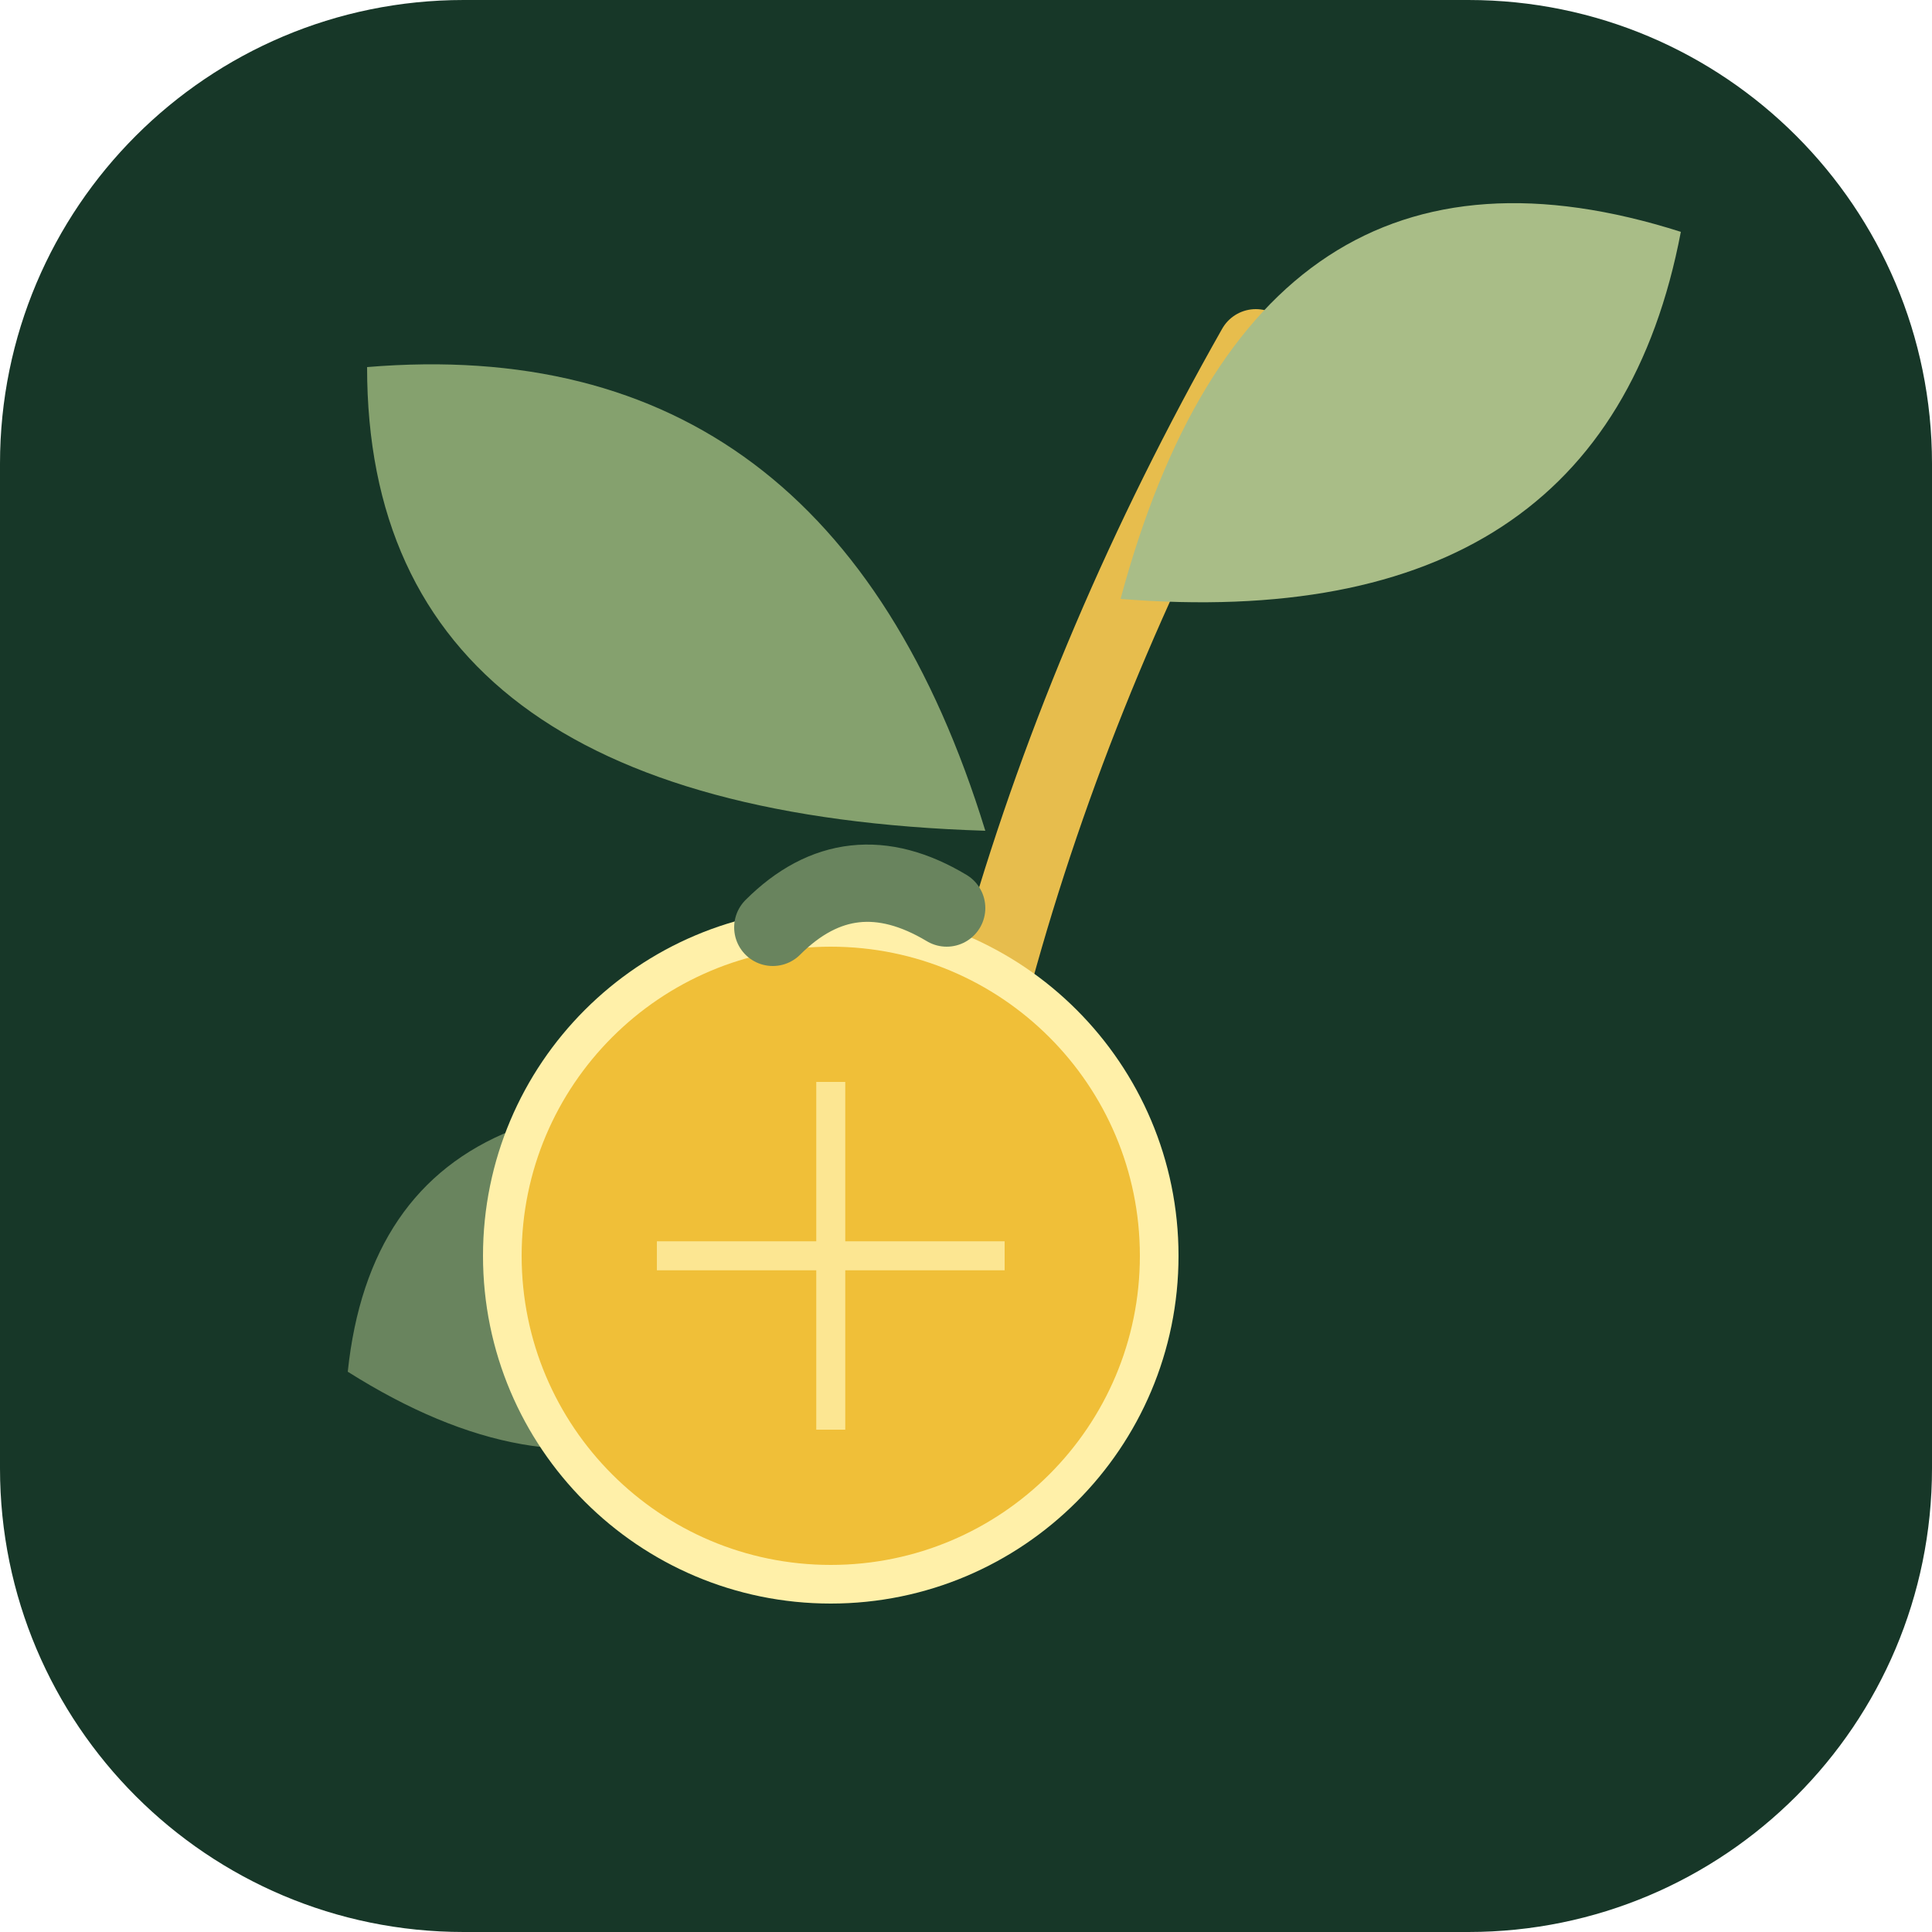
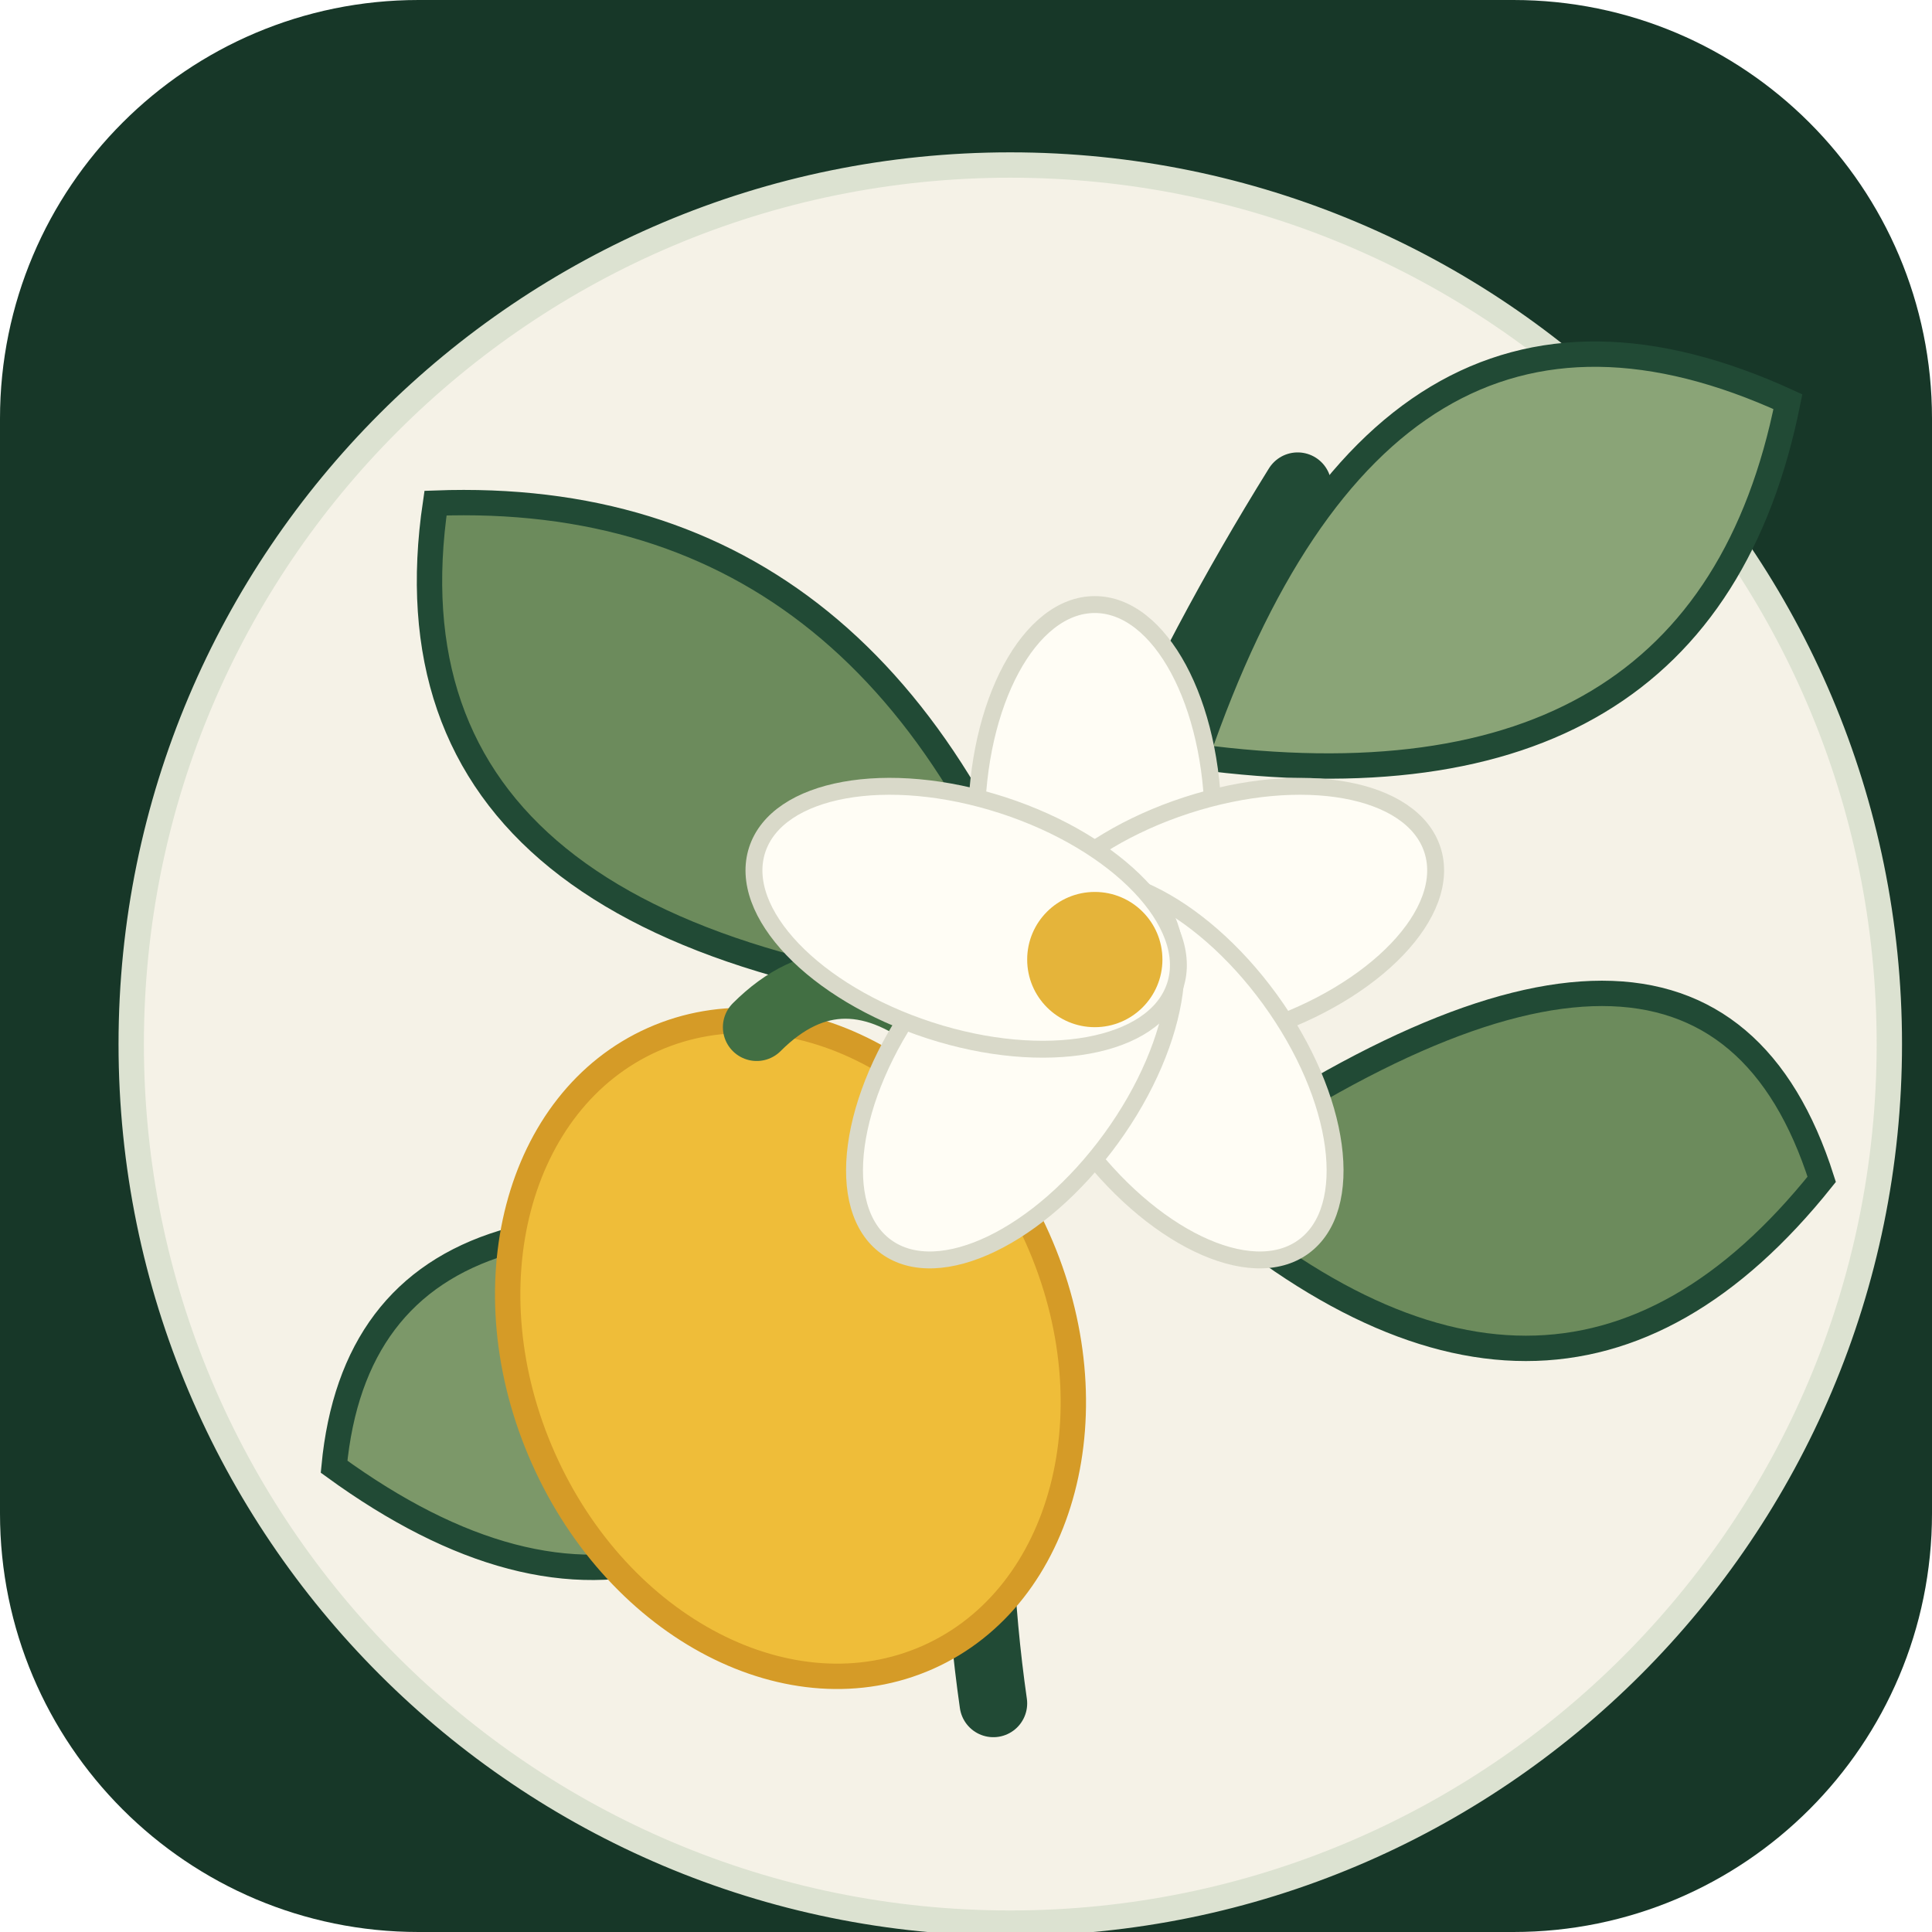
- <svg xmlns="http://www.w3.org/2000/svg" viewBox="0 0 100 100">
-   <rect width="100" height="100" rx="24" fill="#173728" />
-   <path d="M47 80 Q48 48 65 18" fill="none" stroke="#e7bd4d" stroke-width="4" stroke-linecap="round" />
-   <path d="M51 43 Q19 42 19 19 Q43 17 51 43Z" fill="#85a16e" />
-   <path d="M58 31 Q65 5 87 12 Q83 33 58 31Z" fill="#a9bd87" />
-   <path d="M48 59 Q20 52 18 71 Q37 83 48 59Z" fill="#69845e" />
-   <circle cx="43" cy="65" r="17" fill="#f0bf38" stroke="#fff0a9" stroke-width="2" />
-   <path d="M40 48 Q44 44 49 47" fill="none" stroke="#69845e" stroke-width="4" stroke-linecap="round" />
-   <path d="M43 56 V74 M34 65 H52" stroke="#fff0a9" stroke-width="1.5" opacity=".8" />
+ <svg xmlns="http://www.w3.org/2000/svg" viewBox="0 0 120 120">
+   <rect width="120" height="120" rx="26" fill="#173728" />
+   <g transform="translate(5 5) scale(1.05)">
+     <circle cx="55" cy="57" r="52" fill="#f5f2e7" stroke="#dce2d1" stroke-width="1.5" />
+     <path d="M54 96 Q49 61 72 24" fill="none" stroke="#214a35" stroke-width="4" stroke-linecap="round" />
+     <path d="M58 55 Q17 52 21 25 Q48 24 58 55Z" fill="#6c8b5c" stroke="#214a35" stroke-width="1.5" />
+     <path d="M66 40 Q77 8 101 19 Q96 44 66 40Z" fill="#8aa477" stroke="#214a35" stroke-width="1.5" />
+     <path d="M51 71 Q17 61 15 82 Q37 98 51 71Z" fill="#7c9869" stroke="#214a35" stroke-width="1.5" />
+     <path d="M65 65 Q96 43 103 65 Q87 85 65 65Z" fill="#6c8b5c" stroke="#214a35" stroke-width="1.5" />
+     <ellipse cx="42" cy="75" rx="16" ry="20" transform="rotate(-24 42 75)" fill="#efbd39" stroke="#d59b27" stroke-width="1.5" />
+     <path d="M40 56 Q45 51 51 56" fill="none" stroke="#426f43" stroke-width="4" stroke-linecap="round" />
+     <g transform="translate(60 52)">
+       <ellipse rx="7" ry="13" cy="-8" fill="#fffdf5" stroke="#d9d9c9" />
+       <ellipse rx="7" ry="13" cy="-8" transform="rotate(72)" fill="#fffdf5" stroke="#d9d9c9" />
+       <ellipse rx="7" ry="13" cy="-8" transform="rotate(144)" fill="#fffdf5" stroke="#d9d9c9" />
+       <ellipse rx="7" ry="13" cy="-8" transform="rotate(216)" fill="#fffdf5" stroke="#d9d9c9" />
+       <ellipse rx="7" ry="13" cy="-8" transform="rotate(288)" fill="#fffdf5" stroke="#d9d9c9" />
+       <circle r="4" fill="#e5b43a" />
+     </g>
+   </g>
</svg>
